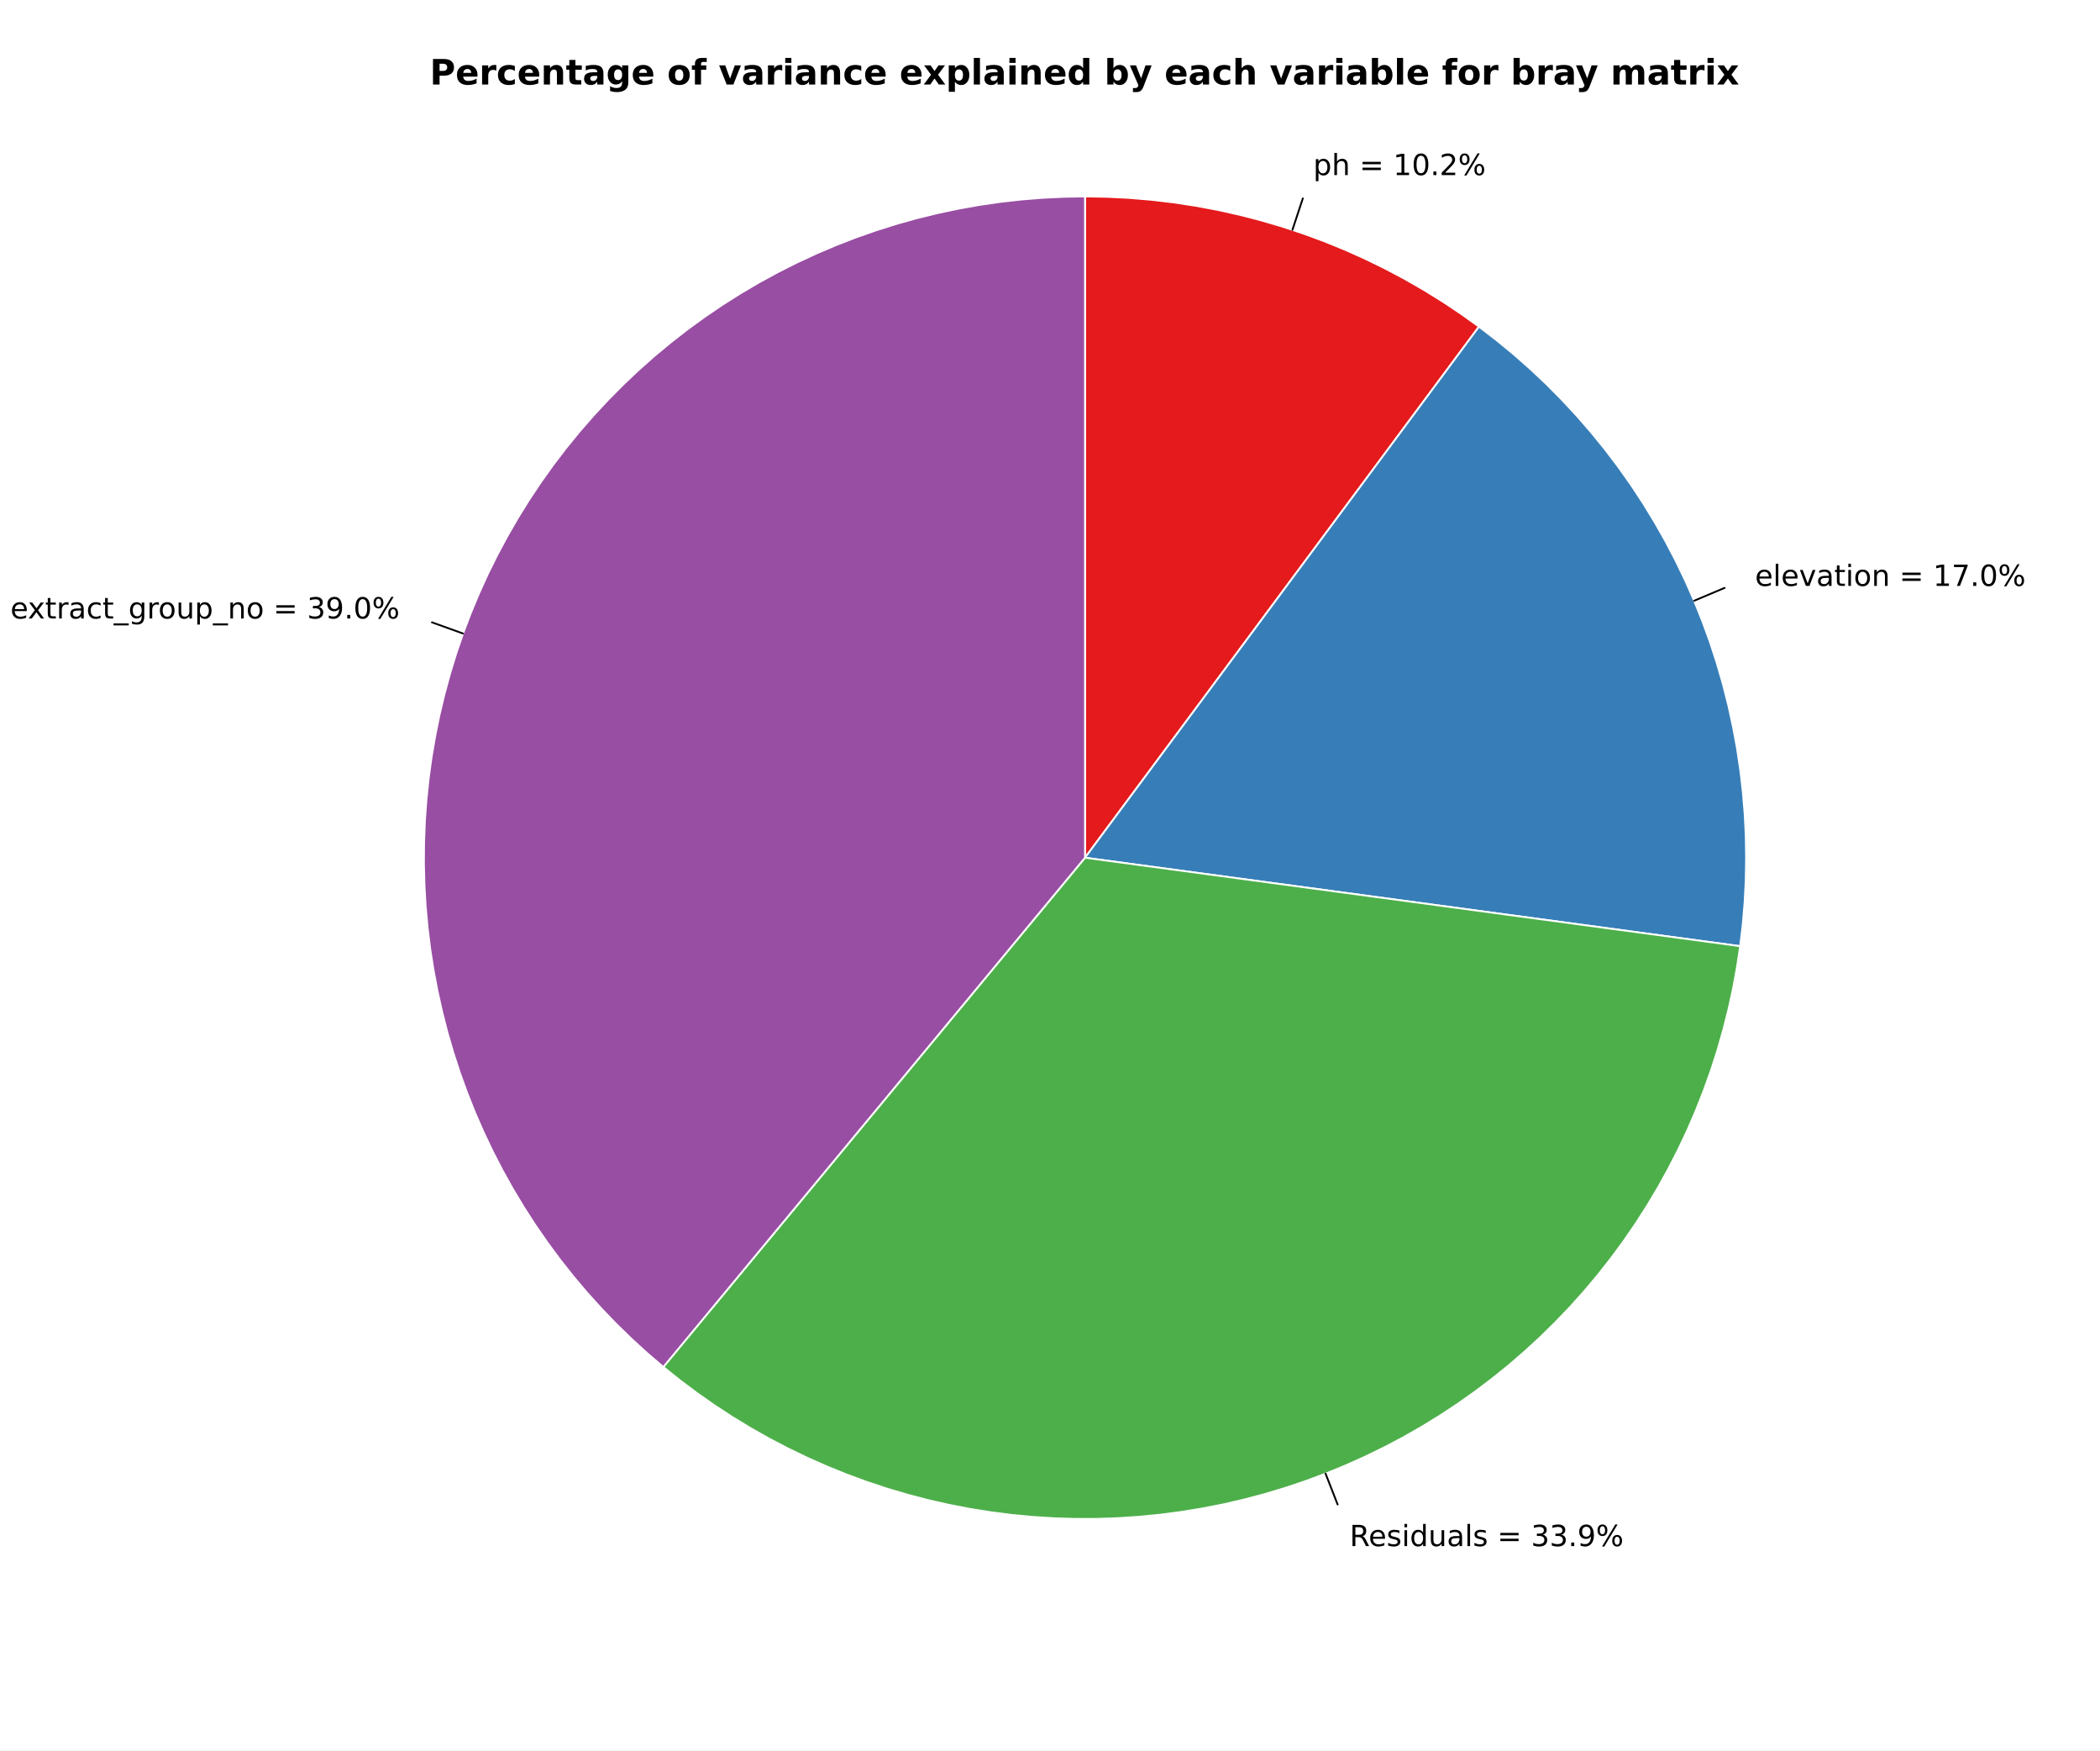
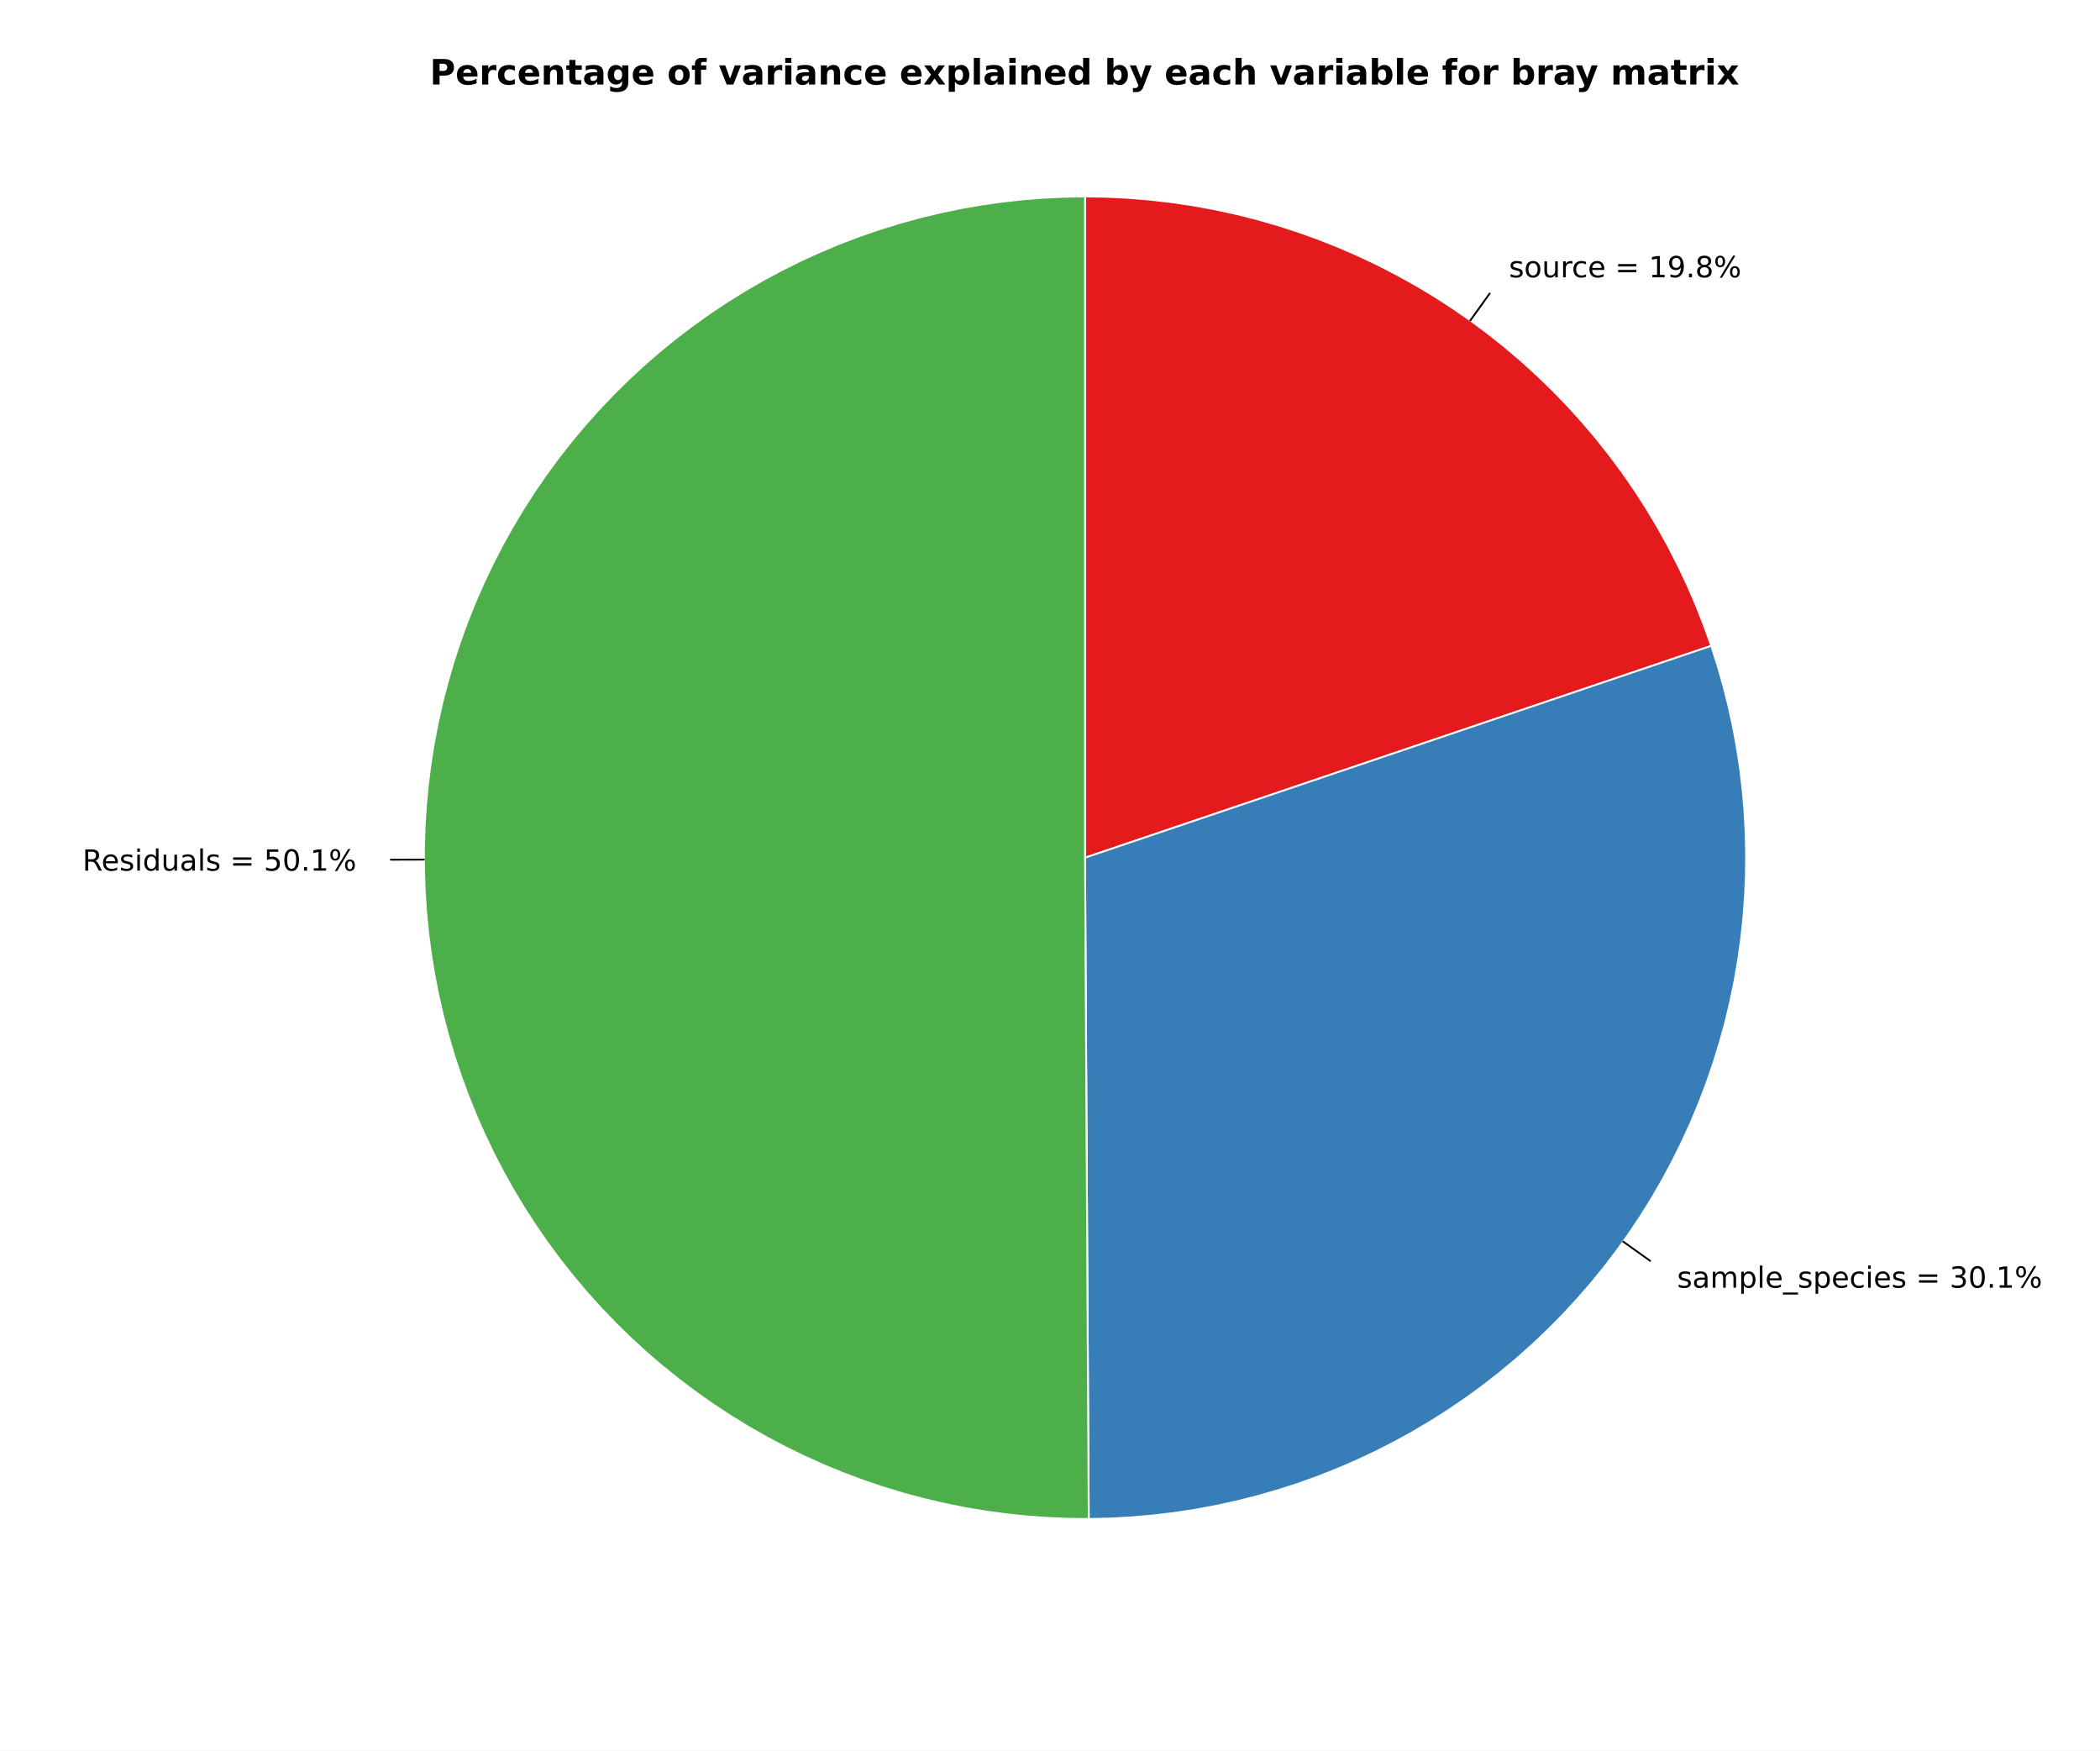
<svg xmlns="http://www.w3.org/2000/svg" viewBox="0 0 864.00 720.00">
  <defs>
    <style type="text/css">
    line, polyline, polygon, path, rect, circle {
      fill: none;
      stroke: #000000;
      stroke-linecap: round;
      stroke-linejoin: round;
      stroke-miterlimit: 10.00;
    }
  </style>
  </defs>
  <rect width="100%" height="100%" style="stroke: none; fill: #FFFFFF;" />
  <defs>
    <clipPath id="cpNTkuMDR8ODMzLjc2fDY0Ni41Nnw1OS4wNA==">
      <rect x="59.04" y="59.04" width="774.72" height="587.52" />
    </clipPath>
  </defs>
-   <polygon points="446.40,80.80 455.54,80.95 464.66,81.41 473.77,82.18 482.84,83.25 491.88,84.63 500.86,86.31 509.78,88.29 518.63,90.57 527.40,93.14 536.07,96.01 544.65,99.16 553.11,102.61 561.46,106.33 569.67,110.34 577.75,114.62 585.67,119.16 593.44,123.97 601.05,129.04 608.48,134.36 446.40,352.80 " style="stroke-width: 0.75; stroke: #FFFFFF; fill: #E41A1C;" clip-path="url(#cpNTkuMDR8ODMzLjc2fDY0Ni41Nnw1OS4wNA==)" />
-   <polyline points="531.75,94.54 536.02,81.62 " style="stroke-width: 0.75;" clip-path="url(#cpNTkuMDR8ODMzLjc2fDY0Ni41Nnw1OS4wNA==)" />
+   <polygon points="446.40,80.80 455.31,80.95 464.20,81.38 473.08,82.11 481.93,83.13 490.74,84.44 499.51,86.04 508.22,87.92 516.86,90.08 525.42,92.53 533.90,95.26 542.29,98.26 550.57,101.54 558.75,105.09 566.80,108.90 574.72,112.97 582.50,117.30 590.14,121.88 597.63,126.72 604.95,131.79 612.10,137.10 619.08,142.64 625.87,148.41 632.46,154.40 638.86,160.59 645.05,167.00 651.03,173.61 656.79,180.40 662.32,187.38 667.62,194.54 672.69,201.87 677.51,209.36 682.08,217.01 686.40,224.80 690.46,232.73 694.26,240.78 697.80,248.96 701.06,257.25 704.06,265.64 446.40,352.80 " style="stroke-width: 0.75; stroke: #FFFFFF; fill: #E41A1C;" clip-path="url(#cpNTkuMDR8ODMzLjc2fDY0Ni41Nnw1OS4wNA==)" />
+   <polyline points="604.95,131.79 612.88,120.74 " style="stroke-width: 0.75;" clip-path="url(#cpNTkuMDR8ODMzLjc2fDY0Ni41Nnw1OS4wNA==)" />
  <defs>
    <clipPath id="cpMC4wMHw4NjQuMDB8NzIwLjAwfDAuMDA=">
      <rect x="0.00" y="0.00" width="864.00" height="720.00" />
    </clipPath>
  </defs>
  <g clip-path="url(#cpMC4wMHw4NjQuMDB8NzIwLjAwfDAuMDA=)">
-     <text x="540.28" y="72.02" style="font-size: 12.00px; font-family: DejaVu Sans;" textLength="71.03px" lengthAdjust="spacingAndGlyphs">ph = 10.2%</text>
+     <text x="620.81" y="114.06" style="font-size: 12.00px; font-family: DejaVu Sans;" textLength="95.92px" lengthAdjust="spacingAndGlyphs">source = 19.8%</text>
  </g>
  <defs>
    <clipPath id="cpNTkuMDR8ODMzLjc2fDY0Ni41Nnw1OS4wNA==">
      <rect x="59.04" y="59.04" width="774.72" height="587.52" />
    </clipPath>
  </defs>
-   <polygon points="608.48,134.36 615.67,139.88 622.67,145.64 629.47,151.63 636.08,157.85 642.47,164.28 648.64,170.91 654.59,177.76 660.31,184.79 665.79,192.01 671.03,199.41 676.01,206.98 680.74,214.72 685.22,222.60 689.42,230.64 693.36,238.80 697.02,247.10 700.40,255.51 703.51,264.03 706.32,272.64 708.85,281.35 711.08,290.14 713.02,298.99 714.67,307.91 716.02,316.87 717.06,325.88 717.81,334.91 718.26,343.97 718.40,353.03 718.24,362.10 717.78,371.15 717.02,380.19 715.95,389.19 446.40,352.80 " style="stroke-width: 0.75; stroke: #FFFFFF; fill: #377EB8;" clip-path="url(#cpNTkuMDR8ODMzLjc2fDY0Ni41Nnw1OS4wNA==)" />
-   <polyline points="697.02,247.10 709.55,241.81 " style="stroke-width: 0.75;" clip-path="url(#cpNTkuMDR8ODMzLjc2fDY0Ni41Nnw1OS4wNA==)" />
+   <polygon points="704.06,265.64 706.72,273.94 709.11,282.33 711.24,290.78 713.09,299.30 714.66,307.88 715.97,316.50 716.99,325.16 717.74,333.85 718.21,342.55 718.40,351.27 718.31,359.99 717.93,368.70 717.29,377.39 716.36,386.06 715.15,394.70 713.67,403.29 711.92,411.83 709.89,420.31 707.59,428.72 705.02,437.05 702.19,445.30 699.09,453.45 695.74,461.50 692.12,469.43 688.26,477.25 684.15,484.94 679.79,492.49 675.19,499.90 670.36,507.16 665.30,514.25 660.01,521.19 654.50,527.95 648.78,534.53 642.86,540.92 636.72,547.12 630.40,553.12 623.88,558.92 617.19,564.50 610.31,569.86 603.27,575.01 596.07,579.92 588.71,584.60 581.21,589.04 573.57,593.24 565.80,597.19 557.90,600.89 549.89,604.34 541.78,607.53 533.57,610.46 525.26,613.12 516.88,615.51 508.42,617.63 499.90,619.49 491.33,621.06 482.71,622.37 474.05,623.39 465.36,624.14 456.65,624.61 447.94,624.80 446.40,352.80 " style="stroke-width: 0.75; stroke: #FFFFFF; fill: #377EB8;" clip-path="url(#cpNTkuMDR8ODMzLjc2fDY0Ni41Nnw1OS4wNA==)" />
+   <polyline points="667.86,510.73 678.93,518.62 " style="stroke-width: 0.75;" clip-path="url(#cpNTkuMDR8ODMzLjc2fDY0Ni41Nnw1OS4wNA==)" />
  <defs>
    <clipPath id="cpMC4wMHw4NjQuMDB8NzIwLjAwfDAuMDA=">
      <rect x="0.00" y="0.00" width="864.00" height="720.00" />
    </clipPath>
  </defs>
  <g clip-path="url(#cpMC4wMHw4NjQuMDB8NzIwLjAwfDAuMDA=)">
-     <text x="722.08" y="241.00" style="font-size: 12.00px; font-family: DejaVu Sans;" textLength="111.35px" lengthAdjust="spacingAndGlyphs">elevation = 17.0%</text>
+     <text x="690.00" y="529.66" style="font-size: 12.00px; font-family: DejaVu Sans;" textLength="150.25px" lengthAdjust="spacingAndGlyphs">sample_species = 30.1%</text>
  </g>
  <defs>
    <clipPath id="cpNTkuMDR8ODMzLjc2fDY0Ni41Nnw1OS4wNA==">
      <rect x="59.04" y="59.04" width="774.72" height="587.52" />
    </clipPath>
  </defs>
-   <polygon points="715.95,389.19 714.64,397.86 713.05,406.49 711.18,415.06 709.03,423.56 706.62,431.99 703.93,440.34 700.97,448.60 697.75,456.76 694.27,464.81 690.53,472.74 686.53,480.55 682.29,488.22 677.80,495.76 673.07,503.15 668.11,510.38 662.91,517.44 657.49,524.34 651.85,531.05 646.00,537.59 639.93,543.92 633.67,550.07 627.21,556.00 620.57,561.72 613.74,567.23 606.74,572.52 599.57,577.57 592.25,582.39 584.77,586.98 577.15,591.32 569.39,595.41 561.50,599.25 553.50,602.83 545.38,606.15 537.16,609.21 528.85,612.00 520.45,614.53 511.97,616.78 503.42,618.76 494.82,620.46 486.16,621.88 477.47,623.02 468.74,623.88 459.99,624.46 451.22,624.76 442.45,624.77 433.68,624.50 424.93,623.95 416.20,623.12 407.50,622.00 398.84,620.61 390.23,618.94 381.68,616.99 373.19,614.76 364.79,612.27 356.46,609.50 348.23,606.47 340.11,603.17 332.09,599.61 324.19,595.80 316.42,591.73 308.78,587.42 301.29,582.86 293.95,578.06 286.77,573.03 279.75,567.77 272.90,562.28 446.40,352.80 " style="stroke-width: 0.75; stroke: #FFFFFF; fill: #4DAF4A;" clip-path="url(#cpNTkuMDR8ODMzLjc2fDY0Ni41Nnw1OS4wNA==)" />
-   <polyline points="545.38,606.15 550.33,618.82 " style="stroke-width: 0.75;" clip-path="url(#cpNTkuMDR8ODMzLjc2fDY0Ni41Nnw1OS4wNA==)" />
+   <polygon points="447.94,624.80 439.29,624.71 430.65,624.34 422.03,623.71 413.43,622.79 404.87,621.61 396.34,620.15 387.87,618.43 379.46,616.43 371.11,614.17 362.84,611.65 354.66,608.86 346.56,605.81 338.57,602.51 330.69,598.96 322.92,595.16 315.28,591.11 307.77,586.82 300.41,582.30 293.18,577.54 286.12,572.56 279.21,567.35 272.48,561.93 265.92,556.30 259.54,550.46 253.35,544.42 247.36,538.19 241.57,531.77 235.98,525.16 230.61,518.39 225.46,511.45 220.53,504.34 215.82,497.09 211.36,489.69 207.12,482.15 203.13,474.48 199.39,466.68 195.89,458.77 192.65,450.76 189.67,442.64 186.94,434.44 184.48,426.15 182.28,417.79 180.35,409.36 178.68,400.87 177.29,392.34 176.17,383.77 175.32,375.16 174.75,366.53 174.45,357.89 174.42,349.24 174.67,340.60 175.20,331.97 176.00,323.36 177.07,314.78 178.41,306.24 180.03,297.75 181.91,289.31 184.07,280.93 186.48,272.63 189.16,264.41 192.10,256.28 195.30,248.24 198.75,240.32 202.45,232.50 206.40,224.81 210.59,217.24 215.01,209.82 219.67,202.53 224.57,195.40 229.68,188.43 235.01,181.63 240.56,174.99 246.32,168.54 252.28,162.28 258.43,156.20 264.77,150.33 271.30,144.66 278.00,139.20 284.88,133.95 291.92,128.93 299.11,124.13 306.45,119.56 313.94,115.23 321.56,111.14 329.30,107.30 337.16,103.70 345.13,100.35 353.21,97.26 361.38,94.43 369.63,91.86 377.97,89.55 386.37,87.51 394.83,85.73 403.35,84.23 411.91,83.00 420.50,82.04 429.12,81.35 437.75,80.94 446.40,80.80 446.40,352.80 " style="stroke-width: 0.75; stroke: #FFFFFF; fill: #4DAF4A;" clip-path="url(#cpNTkuMDR8ODMzLjc2fDY0Ni41Nnw1OS4wNA==)" />
+   <polyline points="174.40,353.57 160.80,353.61 " style="stroke-width: 0.75;" clip-path="url(#cpNTkuMDR8ODMzLjc2fDY0Ni41Nnw1OS4wNA==)" />
  <defs>
    <clipPath id="cpMC4wMHw4NjQuMDB8NzIwLjAwfDAuMDA=">
      <rect x="0.00" y="0.00" width="864.00" height="720.00" />
    </clipPath>
  </defs>
  <g clip-path="url(#cpMC4wMHw4NjQuMDB8NzIwLjAwfDAuMDA=)">
-     <text x="555.28" y="635.96" style="font-size: 12.00px; font-family: DejaVu Sans;" textLength="113.27px" lengthAdjust="spacingAndGlyphs">Residuals = 33.9%</text>
-   </g>
-   <defs>
-     <clipPath id="cpNTkuMDR8ODMzLjc2fDY0Ni41Nnw1OS4wNA==">
-       <rect x="59.04" y="59.04" width="774.72" height="587.52" />
-     </clipPath>
-   </defs>
-   <polygon points="272.90,562.28 266.24,556.58 259.77,550.67 253.49,544.55 247.41,538.23 241.53,531.73 235.87,525.03 230.43,518.15 225.22,511.11 220.23,503.90 215.48,496.53 210.96,489.01 206.70,481.35 202.68,473.56 198.91,465.64 195.40,457.61 192.16,449.46 189.17,441.22 186.46,432.88 184.01,424.46 181.84,415.97 179.94,407.41 178.32,398.79 176.97,390.13 175.91,381.43 175.13,372.69 174.63,363.94 174.41,355.18 174.48,346.41 174.82,337.65 175.45,328.90 176.36,320.18 177.55,311.50 179.03,302.85 180.77,294.26 182.80,285.73 185.10,277.27 187.67,268.89 190.51,260.59 193.61,252.39 196.98,244.30 200.60,236.31 204.49,228.45 208.62,220.72 213.00,213.13 217.62,205.68 222.48,198.38 227.58,191.24 232.90,184.27 238.44,177.48 244.20,170.87 250.17,164.45 256.34,158.22 262.71,152.20 269.27,146.38 276.02,140.78 282.94,135.40 290.03,130.24 297.28,125.32 304.69,120.63 312.25,116.18 319.95,111.98 327.77,108.03 335.72,104.34 343.79,100.90 351.96,97.72 360.23,94.81 368.59,92.17 377.03,89.79 385.54,87.70 394.12,85.87 402.75,84.33 411.43,83.06 420.14,82.07 428.88,81.37 437.63,80.94 446.40,80.80 446.40,352.80 " style="stroke-width: 0.75; stroke: #FFFFFF; fill: #984EA3;" clip-path="url(#cpNTkuMDR8ODMzLjc2fDY0Ni41Nnw1OS4wNA==)" />
-   <polyline points="190.51,260.59 177.71,255.98 " style="stroke-width: 0.75;" clip-path="url(#cpNTkuMDR8ODMzLjc2fDY0Ni41Nnw1OS4wNA==)" />
-   <defs>
-     <clipPath id="cpMC4wMHw4NjQuMDB8NzIwLjAwfDAuMDA=">
-       <rect x="0.00" y="0.00" width="864.00" height="720.00" />
-     </clipPath>
-   </defs>
-   <g clip-path="url(#cpMC4wMHw4NjQuMDB8NzIwLjAwfDAuMDA=)">
-     <text x="4.27" y="254.41" style="font-size: 12.00px; font-family: DejaVu Sans;" textLength="160.65px" lengthAdjust="spacingAndGlyphs">extract_group_no = 39.0%</text>
+     <text x="33.93" y="358.12" style="font-size: 12.00px; font-family: DejaVu Sans;" textLength="113.27px" lengthAdjust="spacingAndGlyphs">Residuals = 50.1%</text>
  </g>
  <g clip-path="url(#cpMC4wMHw4NjQuMDB8NzIwLjAwfDAuMDA=)">
    <text x="176.82" y="34.77" style="font-size: 14.40px; font-weight: bold; font-family: DejaVu Sans;" textLength="539.16px" lengthAdjust="spacingAndGlyphs">Percentage of variance explained by each variable for bray matrix</text>
  </g>
</svg>
